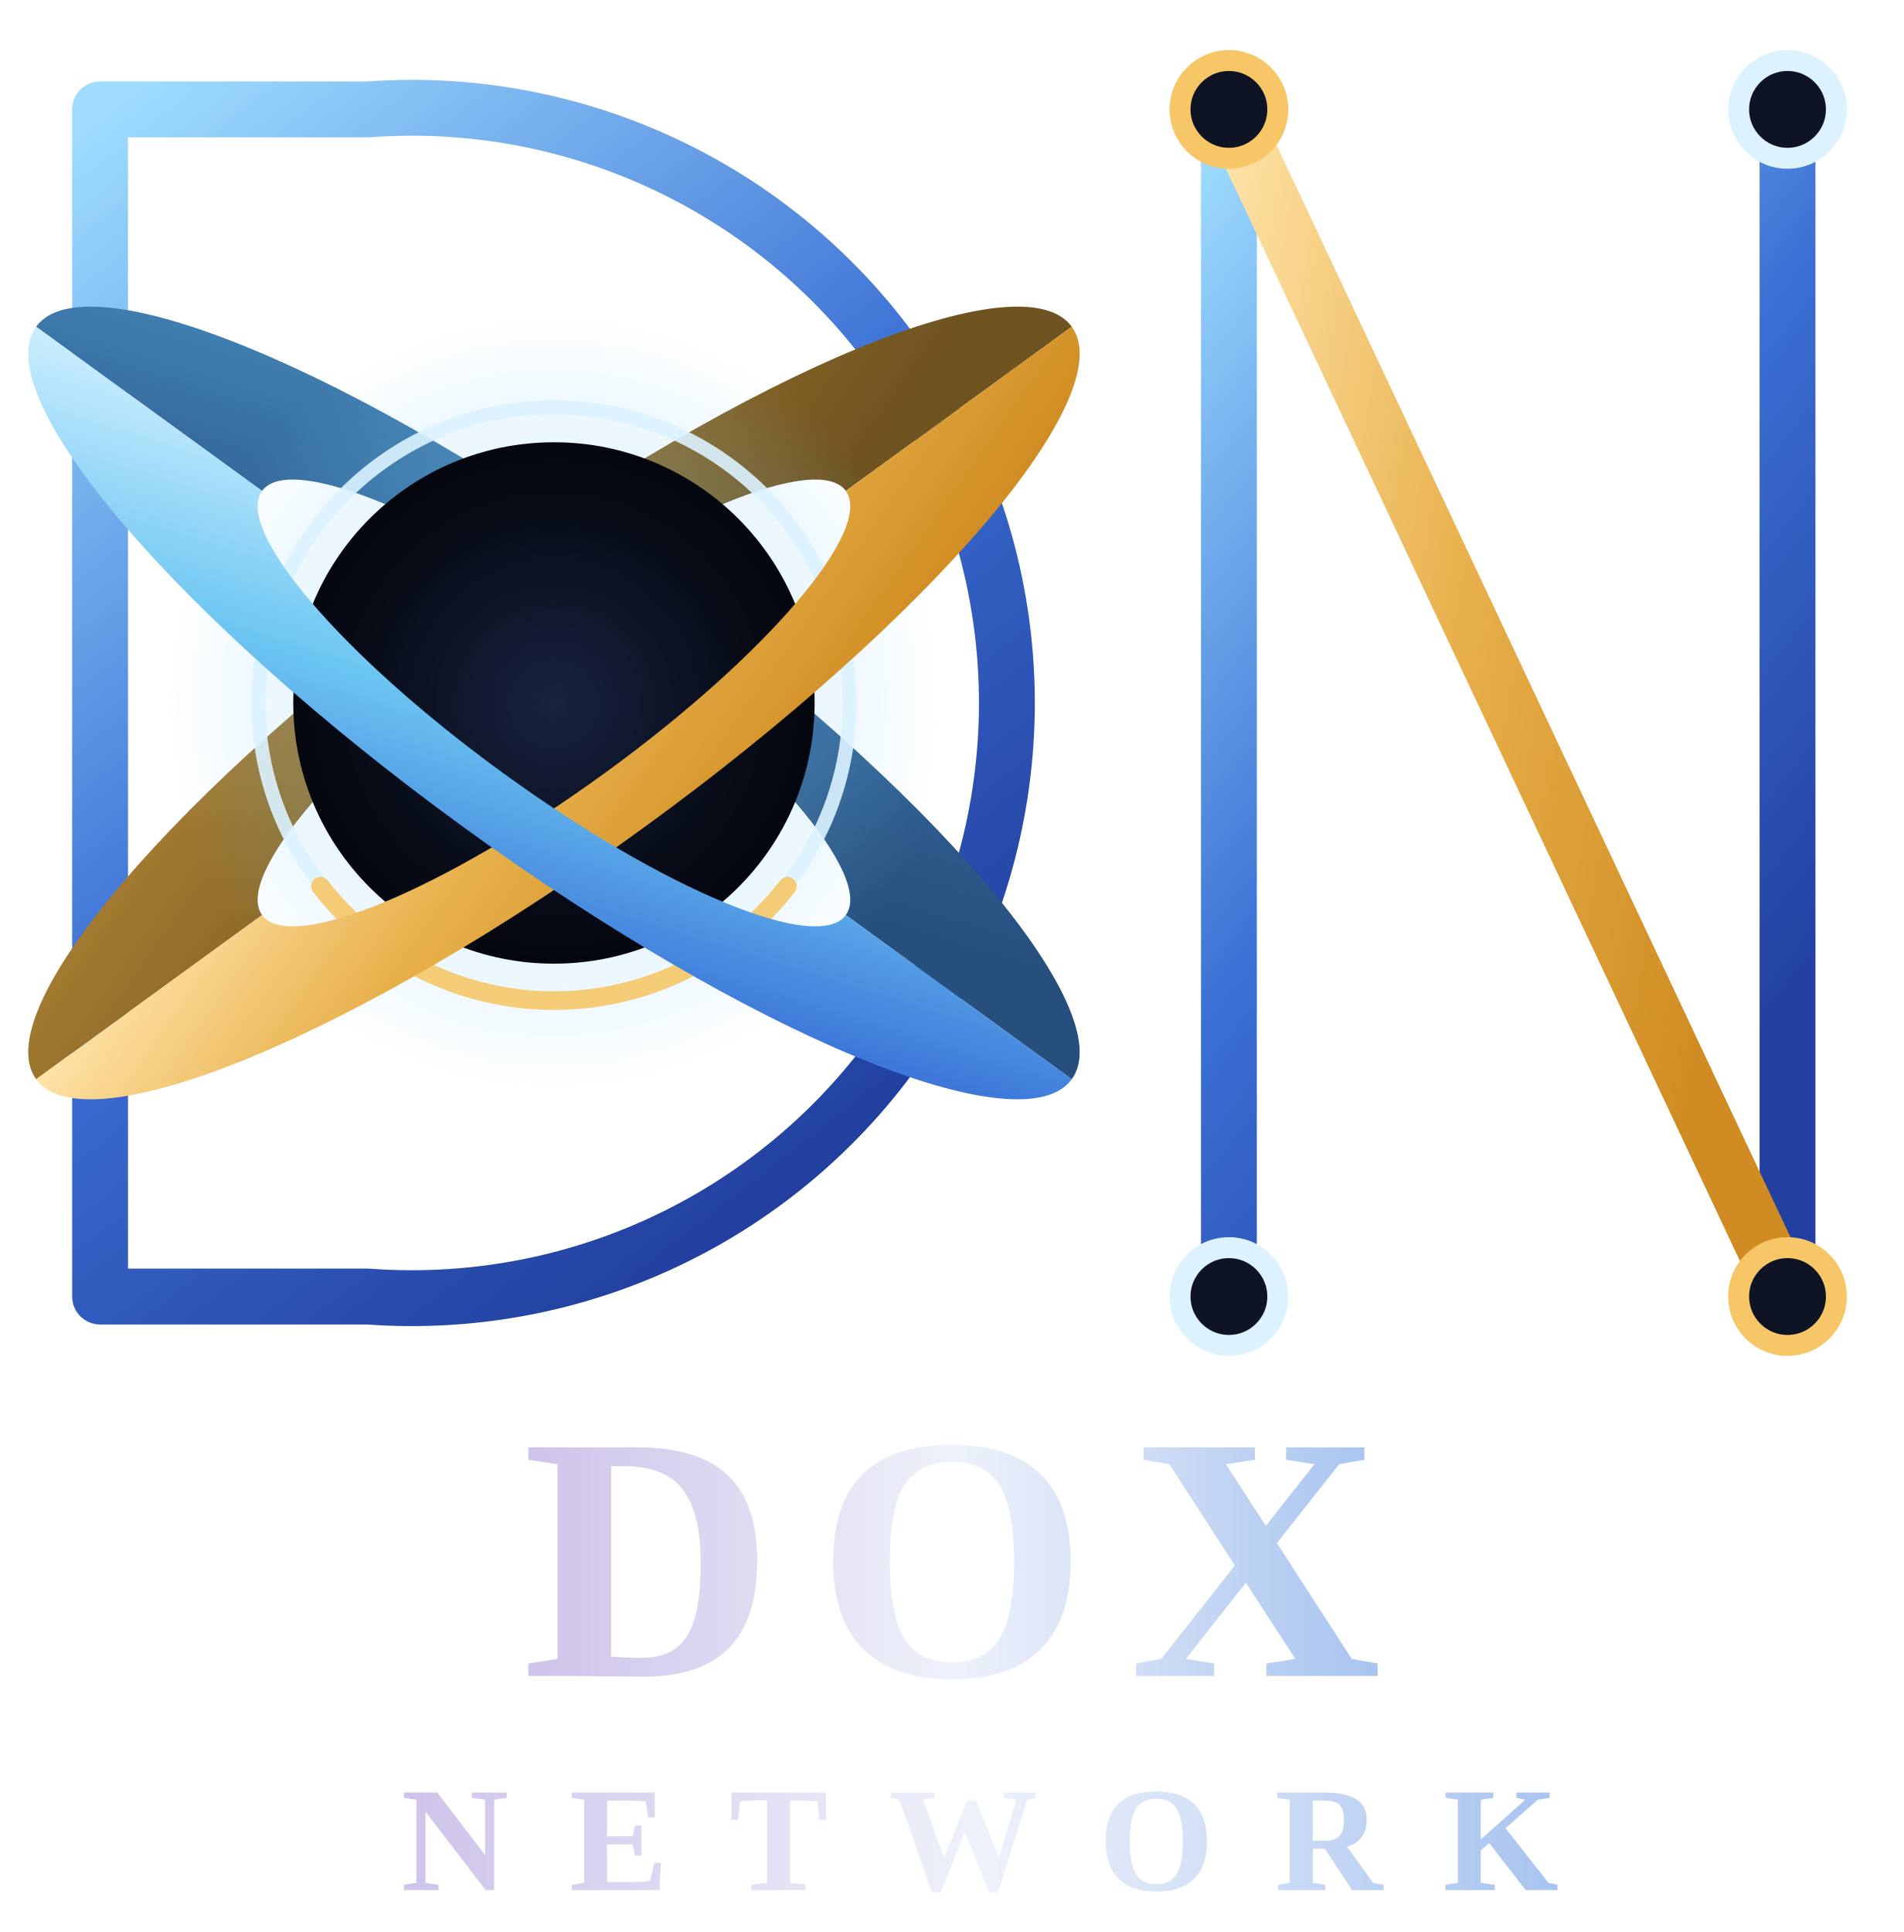
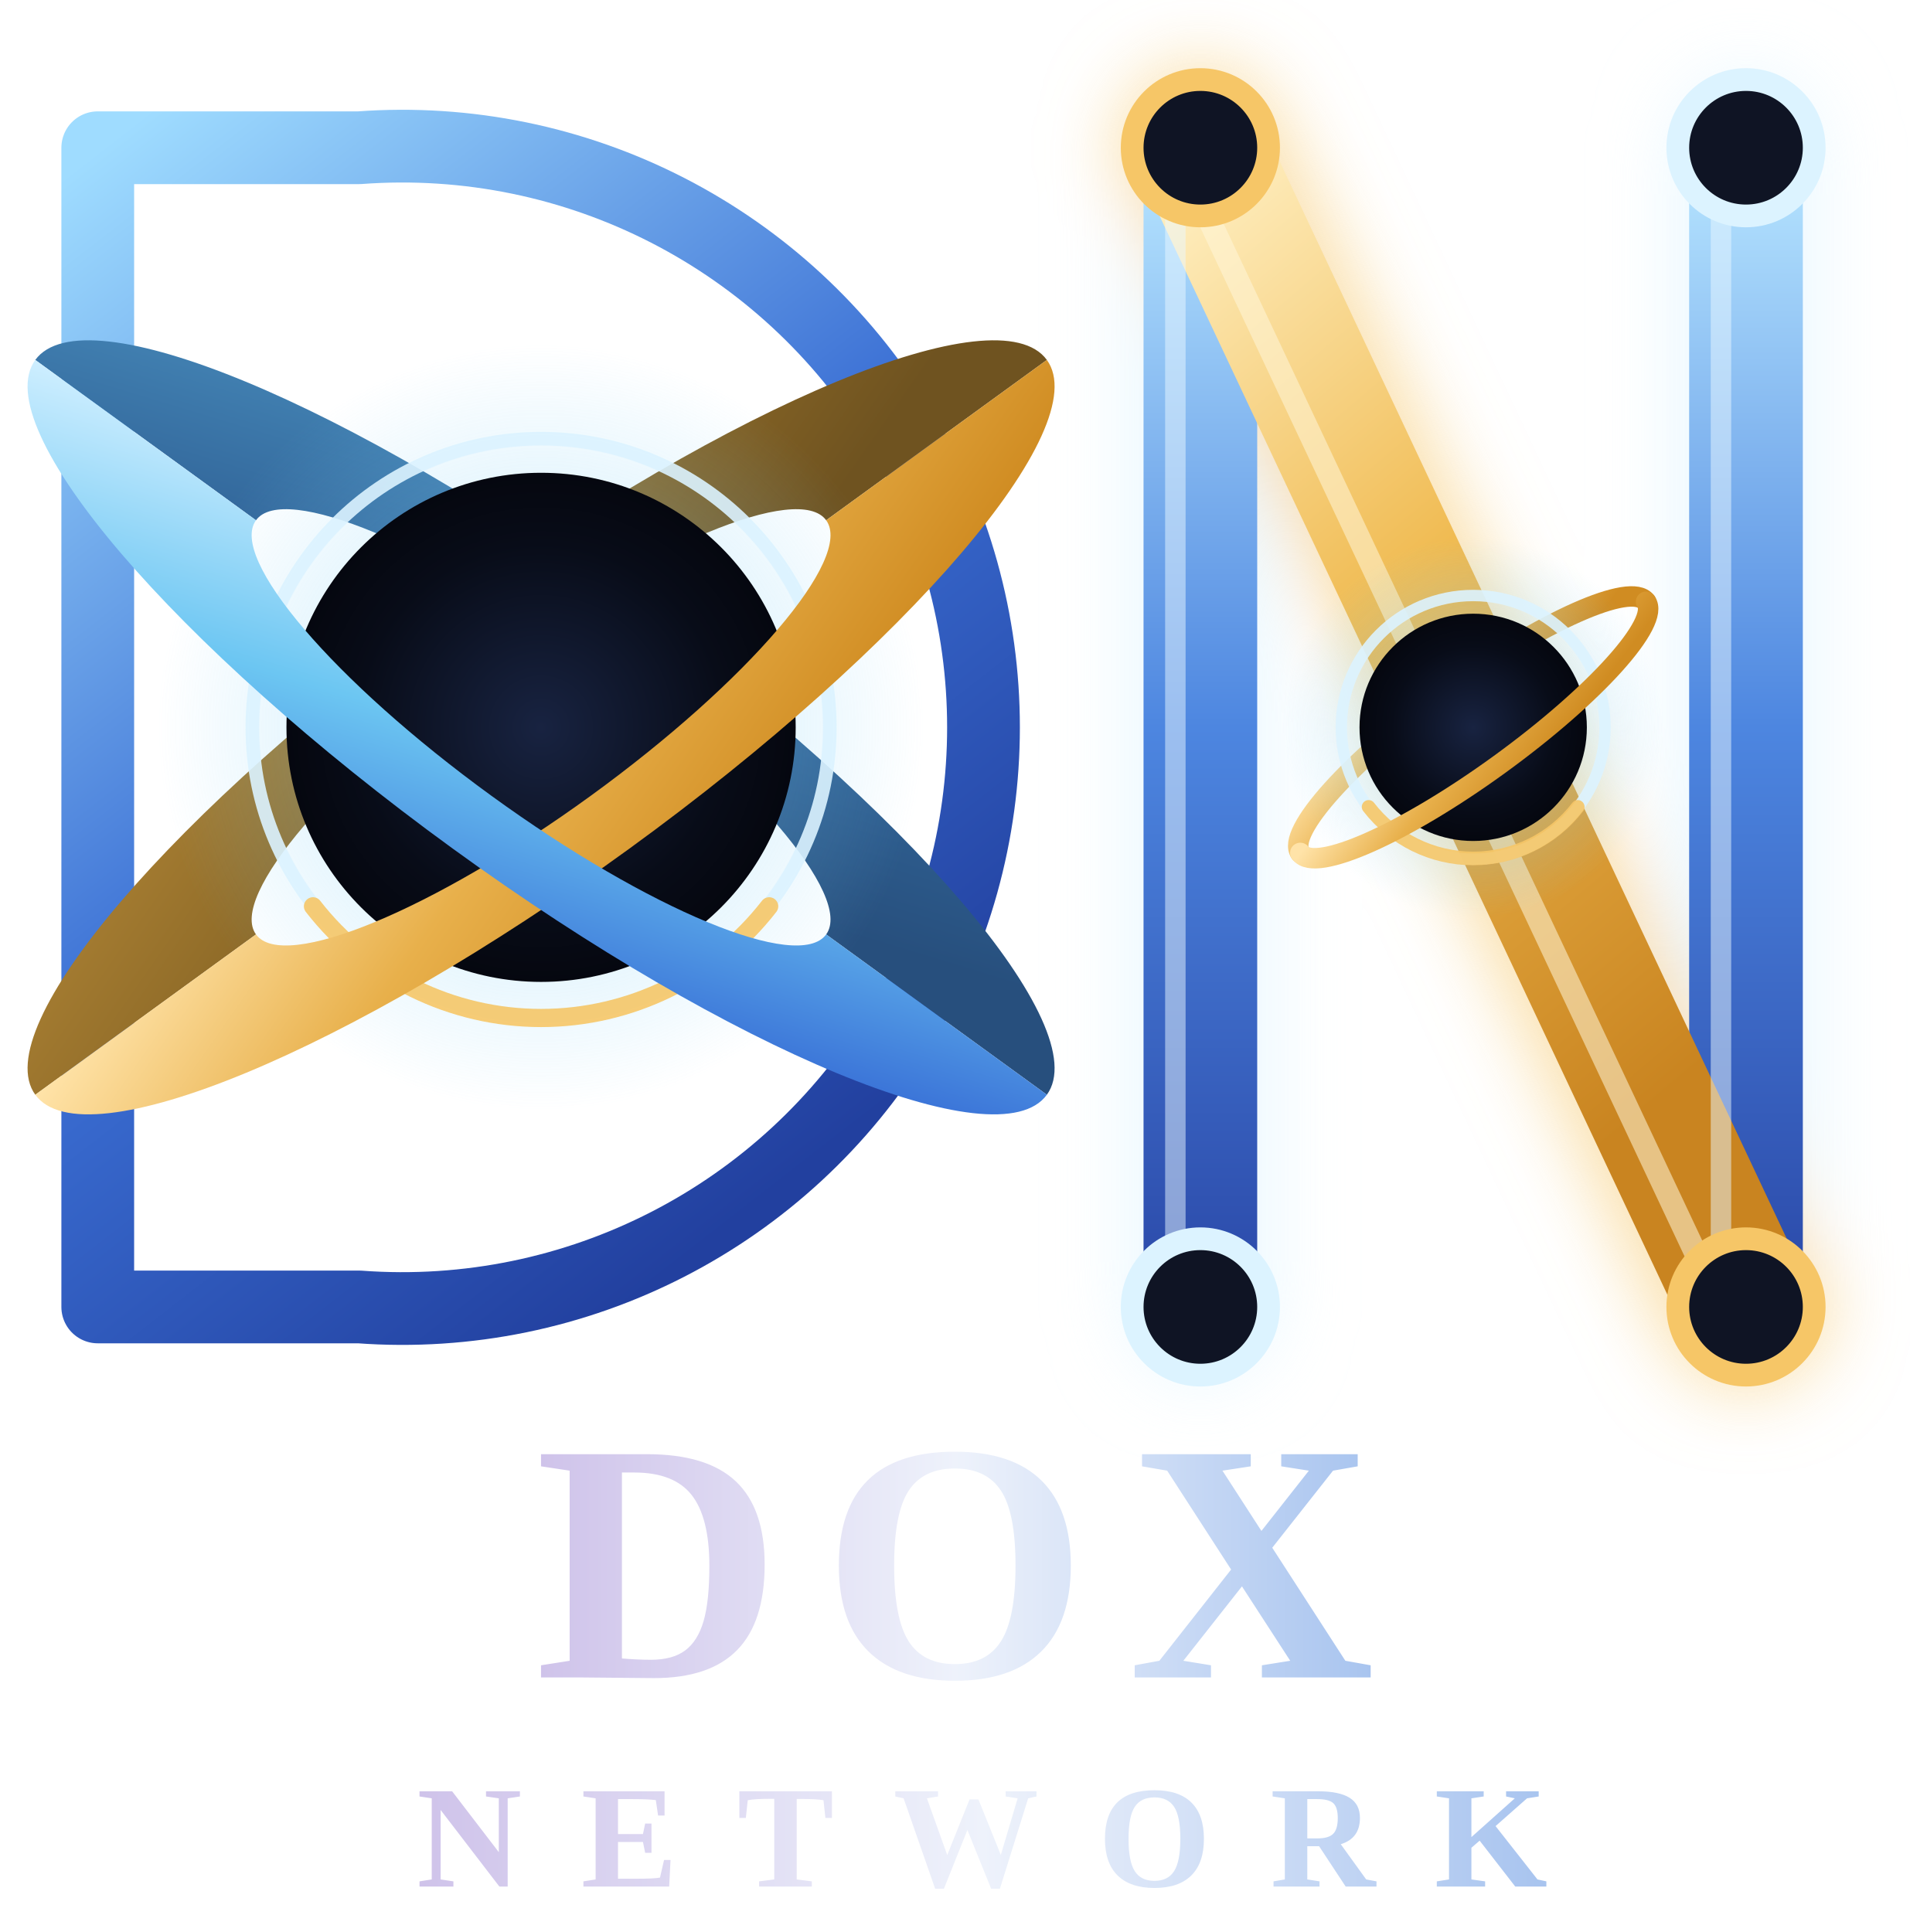
- <svg xmlns="http://www.w3.org/2000/svg" viewBox="262 118 818 830" font-family="Georgia, 'Times New Roman', serif">
+ <svg xmlns="http://www.w3.org/2000/svg" viewBox="262 100 840 850" font-family="Georgia, 'Times New Roman', serif">
  <defs>
    <linearGradient id="ringA" x1="0" y1="0" x2="1" y2="0.35">
      <stop offset="0" stop-color="#ffe3a8" />
      <stop offset="0.5" stop-color="#e8b04b" />
      <stop offset="1" stop-color="#d08c22" />
    </linearGradient>
    <linearGradient id="ringB" x1="0" y1="0" x2="1" y2="0.35">
      <stop offset="0" stop-color="#cdeeff" />
      <stop offset="0.5" stop-color="#6cc6f2" />
      <stop offset="1" stop-color="#3b74d8" />
    </linearGradient>
    <linearGradient id="ringAback" x1="0" y1="0" x2="1" y2="0.35">
      <stop offset="0" stop-color="#b08536" />
      <stop offset="0.5" stop-color="#8f6b28" />
      <stop offset="1" stop-color="#6f5320" />
    </linearGradient>
    <linearGradient id="ringBback" x1="0" y1="0" x2="1" y2="0.35">
      <stop offset="0" stop-color="#4a8fbe" />
      <stop offset="0.5" stop-color="#33689c" />
      <stop offset="1" stop-color="#274f7d" />
    </linearGradient>
    <linearGradient id="dStroke" x1="0" y1="0" x2="0.6" y2="1">
      <stop offset="0" stop-color="#9fdcff" />
      <stop offset="0.55" stop-color="#3b6fd4" />
      <stop offset="1" stop-color="#22409f" />
    </linearGradient>
    <radialGradient id="sphereFill">
      <stop offset="0" stop-color="#182341" />
      <stop offset="0.72" stop-color="#080c18" />
      <stop offset="1" stop-color="#05070f" />
    </radialGradient>
    <radialGradient id="glow">
      <stop offset="0.6" stop-color="#7fd0f733" />
      <stop offset="0.84" stop-color="#7fd0f716" />
      <stop offset="1" stop-color="#7fd0f700" />
    </radialGradient>
    <linearGradient id="text" x1="0" y1="0" x2="1" y2="0">
      <stop offset="0" stop-color="#cfc3ea" />
      <stop offset="0.5" stop-color="#eef2fb" />
      <stop offset="1" stop-color="#a8c4ef" />
    </linearGradient>
+     <linearGradient id="nStem" x1="0" y1="0" x2="0" y2="1">
+       <stop offset="0" stop-color="#b8e6ff" />
+       <stop offset="0.5" stop-color="#4d86e0" />
+       <stop offset="1" stop-color="#2a48a8" />
+     </linearGradient>
+     <linearGradient id="nDiag" x1="0" y1="0" x2="0.4" y2="1">
+       <stop offset="0" stop-color="#fff0c4" />
+       <stop offset="0.45" stop-color="#f0bb52" />
+       <stop offset="1" stop-color="#c98420" />
+     </linearGradient>
+     <filter id="nGlow" x="-40%" y="-20%" width="180%" height="140%">
+       <feGaussianBlur stdDeviation="16" />
+     </filter>
  </defs>
-   <path d="M 305.0 165.0 L 420.0 165.0 A 255.7 255.7 0 1 1 420.0 675.0 L 305.0 675.0 Z" fill="none" stroke="url(#dStroke)" stroke-width="24.0" stroke-linejoin="round" />
-   <path d="M 790.0 675.0 L 790.0 165.0 M 1030.0 165.0 L 1030.0 675.0" fill="none" stroke="url(#dStroke)" stroke-width="24.0" stroke-linecap="round" />
-   <path d="M 790.0 165.0 L 1030.0 675.0" fill="none" stroke="url(#ringA)" stroke-width="24.0" stroke-linecap="round" />
-   <circle cx="790" cy="165" r="21.0" fill="#0f1424" stroke="#f6c667" stroke-width="9" />
-   <circle cx="1030" cy="675" r="21.0" fill="#0f1424" stroke="#f6c667" stroke-width="9" />
-   <circle cx="790" cy="675" r="21.0" fill="#0f1424" stroke="#dcf3ff" stroke-width="9" />
-   <circle cx="1030" cy="165" r="21.0" fill="#0f1424" stroke="#dcf3ff" stroke-width="9" />
+   <path d="M 305.0 165.0 L 420.0 165.0 A 255.7 255.7 0 1 1 420.0 675.0 L 305.0 675.0 Z" fill="none" stroke="url(#dStroke)" stroke-width="32.0" stroke-linejoin="round" />
+   <g filter="url(#nGlow)" opacity="0.55">
+     <path d="M 790.0 675.0 L 790.0 165.0 M 1030.0 165.0 L 1030.0 675.0" fill="none" stroke="#dcf3ff" stroke-width="66" stroke-linecap="round" />
+     <path d="M 790.0 165.0 L 1030.0 675.0" fill="none" stroke="#f6c667" stroke-width="74" stroke-linecap="round" />
+   </g>
+   <path d="M 790.0 675.0 L 790.0 165.0 M 1030.0 165.0 L 1030.0 675.0" fill="none" stroke="url(#nStem)" stroke-width="50" stroke-linecap="round" />
+   <path d="M 790.0 165.0 L 1030.0 675.0" fill="none" stroke="url(#nDiag)" stroke-width="58" stroke-linecap="round" />
+   <path d="M 790.0 675.0 L 790.0 165.0 M 1030.0 165.0 L 1030.0 675.0" transform="translate(-11 0)" fill="none" stroke="#eaf7ff" stroke-width="9" stroke-linecap="round" opacity="0.5" />
+   <path d="M 790.0 165.0 L 1030.0 675.0" transform="translate(-9.0 4.3)" fill="none" stroke="#fff6d8" stroke-width="10" stroke-linecap="round" opacity="0.55" />
+   <g transform="translate(910 420) rotate(-36)">
+     <path d="M -94 0 A 94 20 0 0 1 94 0" fill="none" stroke="url(#ringA)" stroke-width="9" stroke-linecap="round" />
+   </g>
+   <circle cx="910" cy="420" r="84" fill="url(#glow)" />
+   <circle cx="910" cy="420" r="50" fill="url(#sphereFill)" />
+   <circle cx="910" cy="420" r="58" fill="none" stroke="#dcf3ff" stroke-width="5" opacity="0.9" />
+   <path d="M 864 455 A 58 58 0 0 0 956 455" fill="none" stroke="#f6c667" stroke-width="6" stroke-linecap="round" opacity="0.9" />
+   <g transform="translate(910 420) rotate(-36)">
+     <path d="M -94 0 A 94 20 0 0 0 94 0" fill="none" stroke="url(#ringA)" stroke-width="9" stroke-linecap="round" />
+   </g>
+   <circle cx="790" cy="165" r="30" fill="#0f1424" stroke="#f6c667" stroke-width="10" />
+   <circle cx="1030" cy="675" r="30" fill="#0f1424" stroke="#f6c667" stroke-width="10" />
+   <circle cx="790" cy="675" r="30" fill="#0f1424" stroke="#dcf3ff" stroke-width="10" />
+   <circle cx="1030" cy="165" r="30" fill="#0f1424" stroke="#dcf3ff" stroke-width="10" />
  <g transform="translate(500.0 420.0) rotate(-36.0)">
    <path d="M -275.0 0 A 275.0 66.0 0 0 1 275.0 0 L 155.0 0 A 155.0 37.2 0 0 0 -155.0 0 Z" fill="url(#ringAback)" />
  </g>
  <g transform="translate(500.0 420.0) rotate(36.0)">
    <path d="M -275.0 0 A 275.0 66.0 0 0 1 275.0 0 L 155.0 0 A 155.0 37.2 0 0 0 -155.0 0 Z" fill="url(#ringBback)" />
  </g>
  <circle cx="500.0" cy="420.0" r="168.0" fill="url(#glow)" />
  <circle cx="500.0" cy="420.0" r="112.0" fill="url(#sphereFill)" />
  <circle cx="500.0" cy="420.0" r="127.0" fill="none" stroke="#dcf3ff" stroke-width="6" opacity="0.9" />
  <path d="M 399.67 498.74 A 127.0 127.0 0 0 0 600.33 498.74" fill="none" stroke="#f6c667" stroke-width="8" stroke-linecap="round" opacity="0.9" />
  <g transform="translate(500.0 420.0) rotate(-36.0)">
    <path d="M 275.0 0 A 275.0 66.0 0 0 1 -275.0 0 L -155.0 0 A 155.0 37.2 0 0 0 155.0 0 Z" fill="url(#ringA)" />
  </g>
  <g transform="translate(500.0 420.0) rotate(36.0)">
    <path d="M 275.0 0 A 275.0 66.0 0 0 1 -275.0 0 L -155.0 0 A 155.0 37.2 0 0 0 155.0 0 Z" fill="url(#ringB)" />
  </g>
-   <text x="671" y="838" text-anchor="middle" font-size="150" font-weight="bold" letter-spacing="18" fill="url(#text)">DOX</text>
-   <text x="683" y="930" text-anchor="middle" font-size="64" font-weight="bold" letter-spacing="26" fill="url(#text)">NETWORK</text>
+   <text x="682" y="838" text-anchor="middle" font-size="150" font-weight="bold" letter-spacing="18" fill="url(#text)">DOX</text>
+   <text x="694" y="930" text-anchor="middle" font-size="64" font-weight="bold" letter-spacing="26" fill="url(#text)">NETWORK</text>
</svg>
